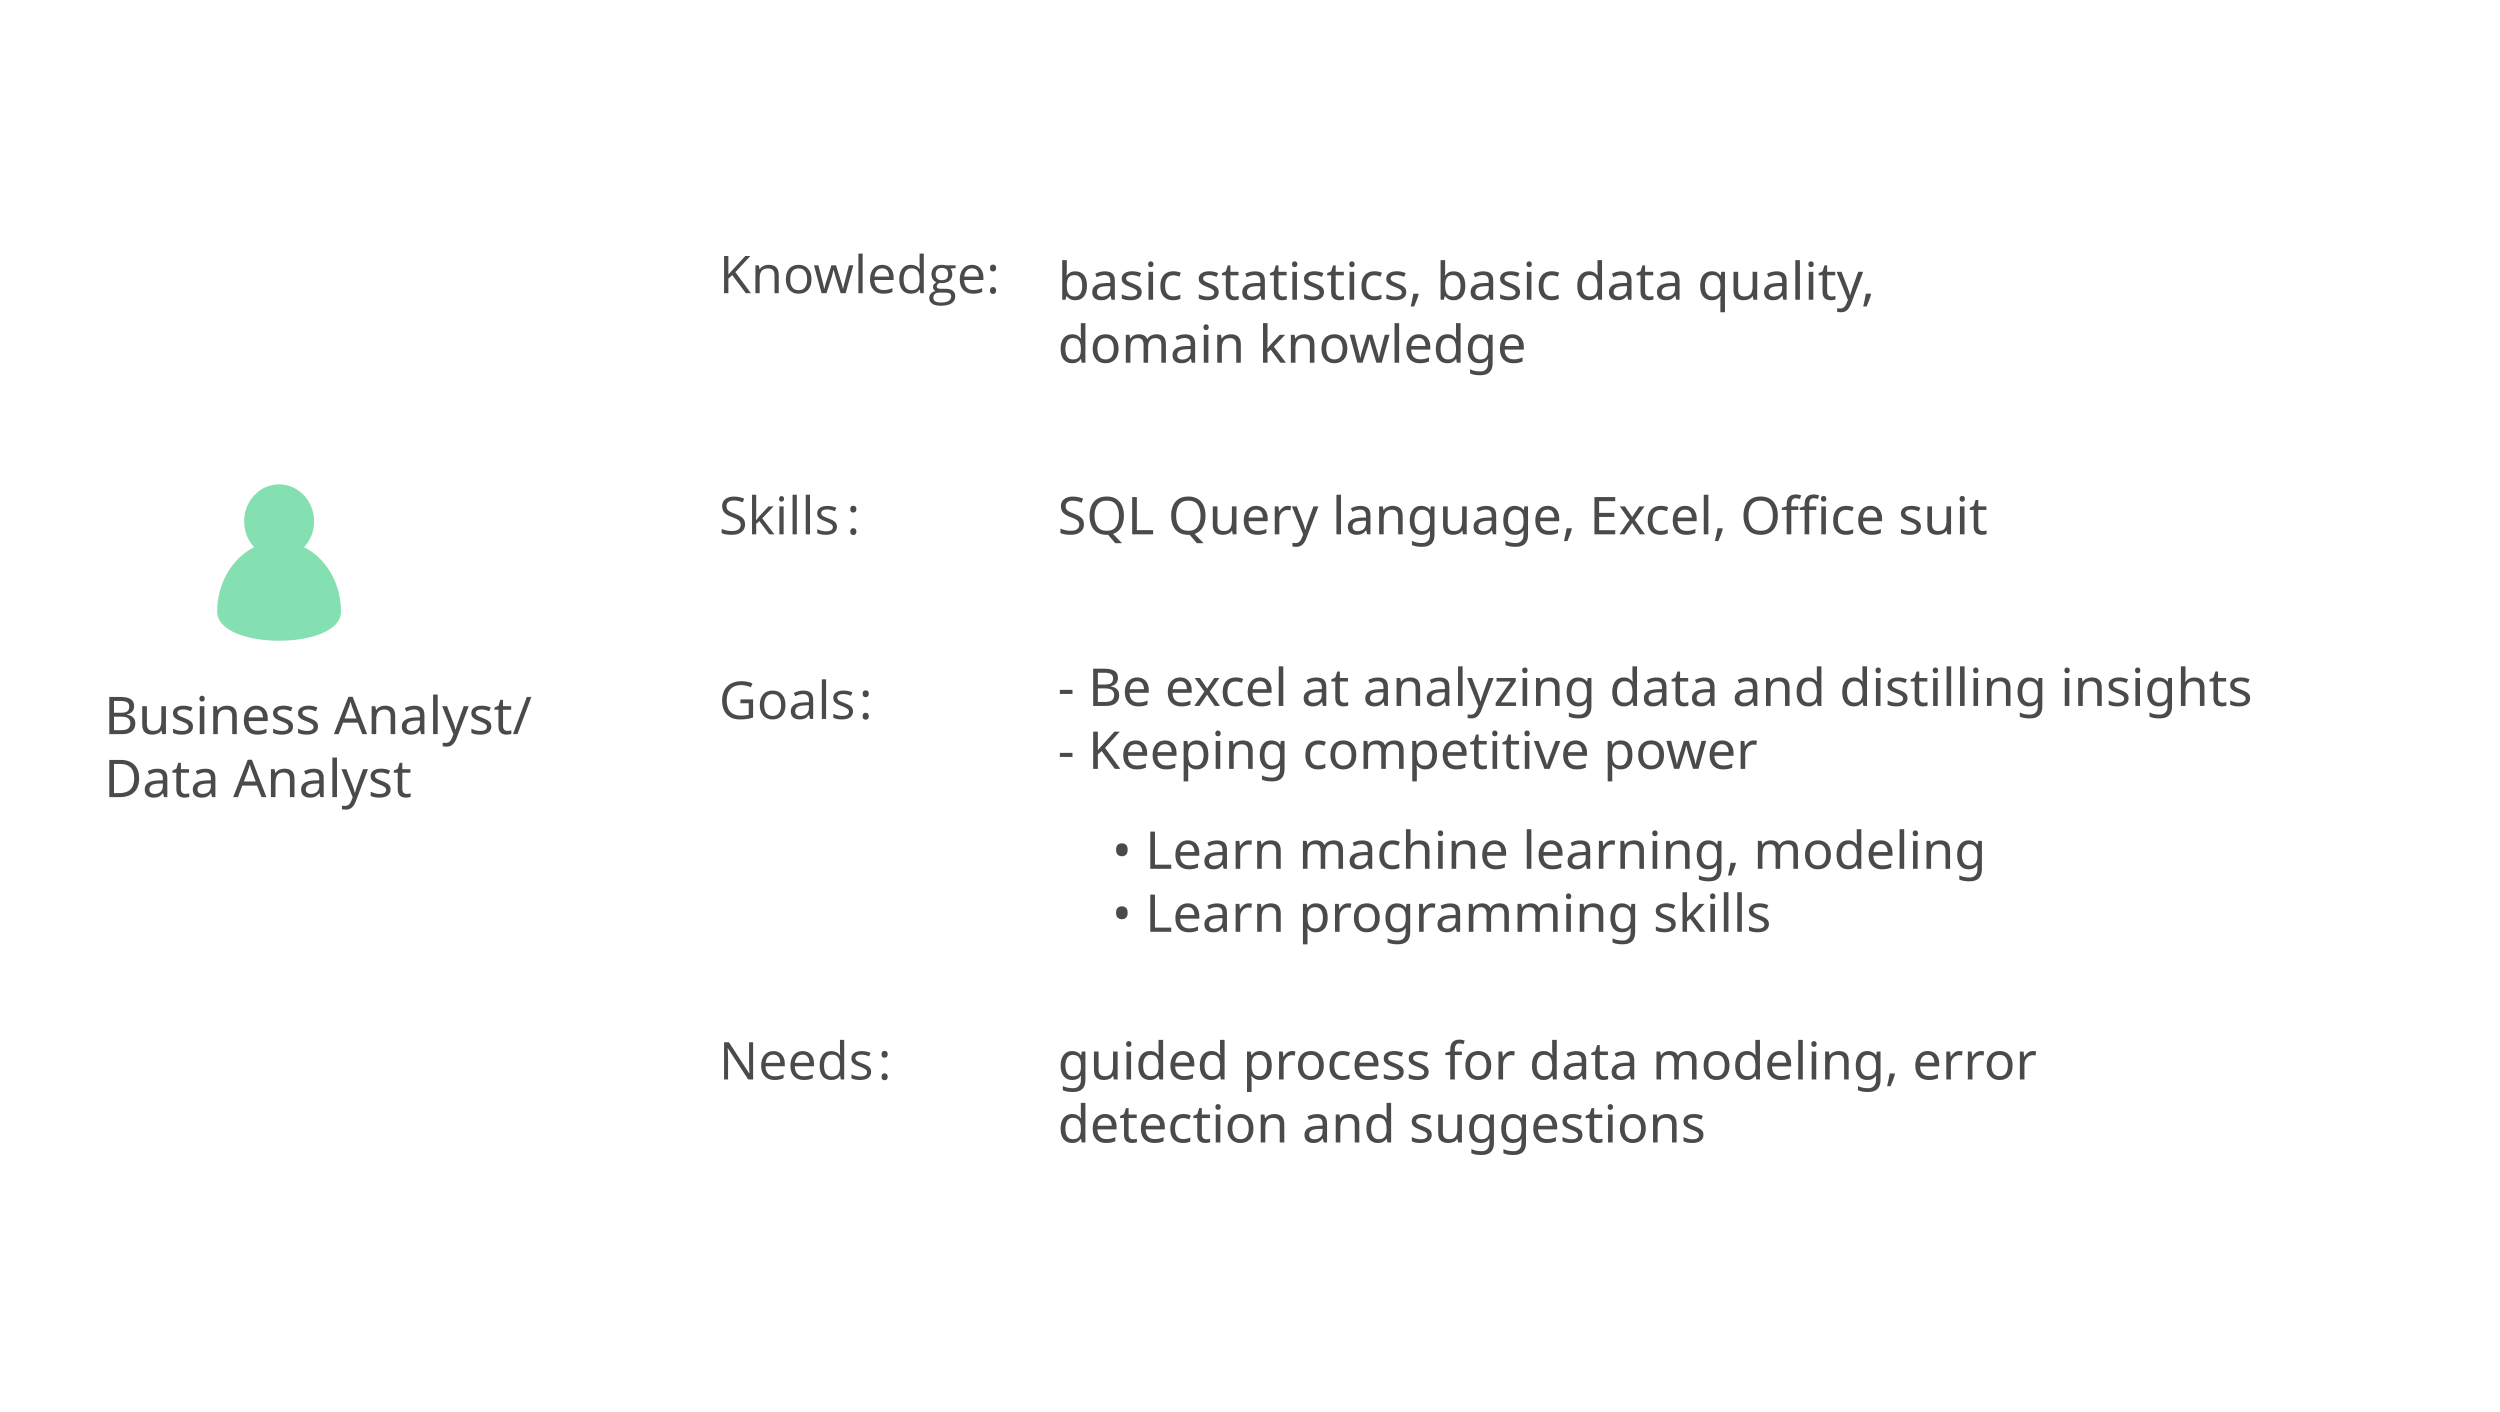
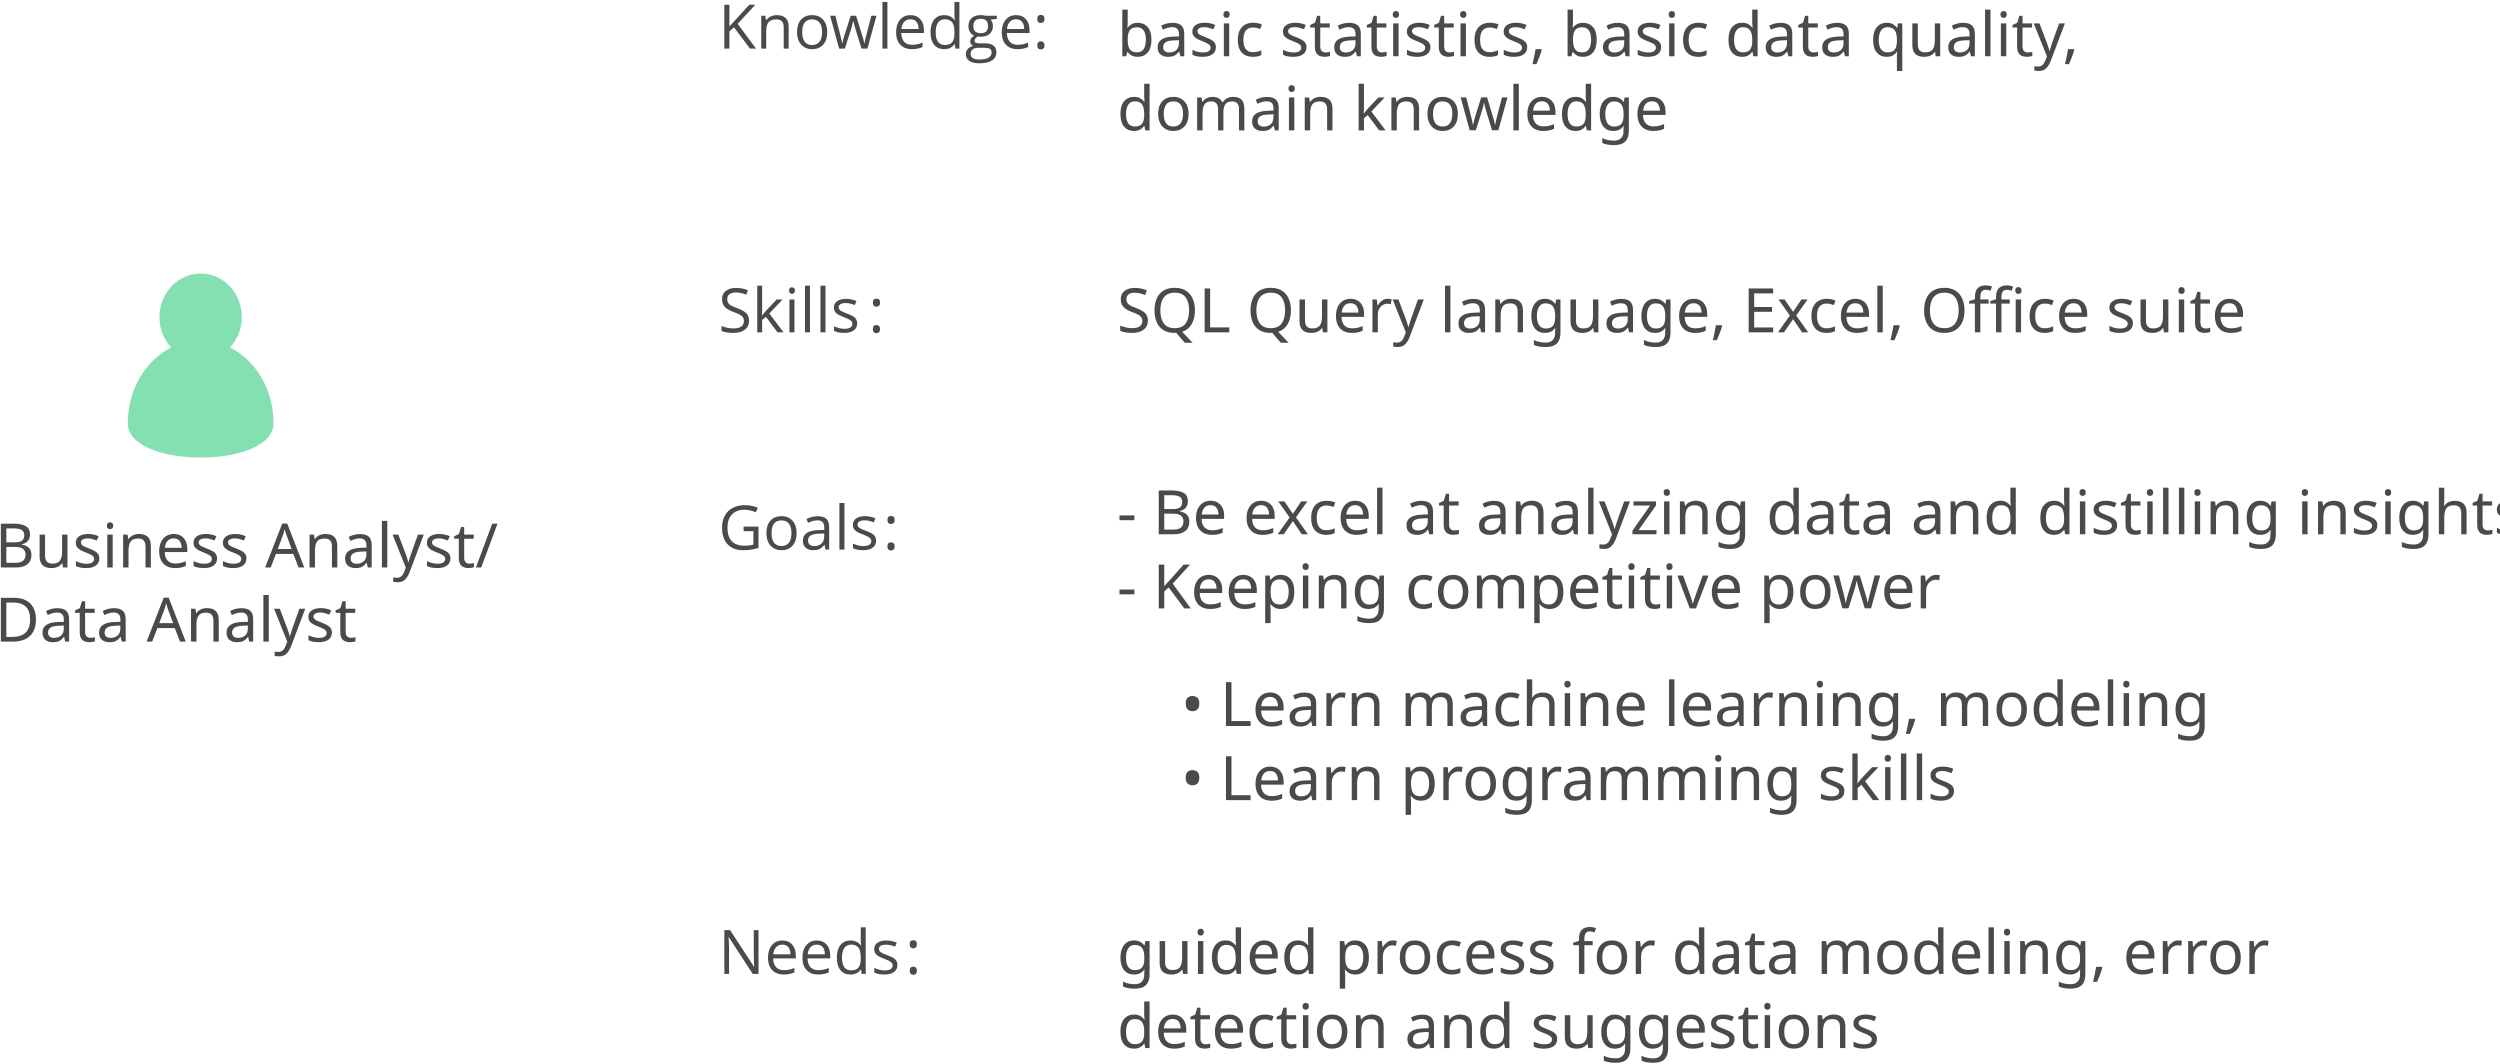
- <svg xmlns="http://www.w3.org/2000/svg" width="1151px" height="650px" viewBox="0 0 1151 650" version="1.1">
-   <defs />
-   <g id="Users" stroke="none" stroke-width="1" fill="none" fill-rule="evenodd">
-     <g id="Data-Analyst" transform="translate(48, 109)">
+ <svg xmlns="http://www.w3.org/2000/svg" width="978px" height="416px" viewBox="0 0 978 416" version="1.1">
+   <g id="Page-1" stroke="none" stroke-width="1" fill="none" fill-rule="evenodd">
+     <g id="img-MrOne_Analysts" transform="translate(-2, -7)">
      <path d="M68.995,142.929 C66.147,139.86 64.391,135.655 64.391,131.018 C64.391,121.619 71.603,114 80.5,114 C89.397,114 96.609,121.619 96.609,131.018 C96.609,135.655 94.853,139.86 92.005,142.929 C102.014,147.956 109,159.34 109,172.58 C109,190.473 52,190.473 52,172.58 C52,159.34 58.986,147.956 68.995,142.929 Z" id="Combined-Shape" fill="#84DFB1" />
-       <text id="Business-Analyst/-Da" font-family="Raleway-Regular, Raleway" font-size="24" font-weight="normal" fill="#4A4A4A">
-         <tspan x="0" y="229">Business Analyst/ </tspan>
-         <tspan x="0" y="258">Data Analyst</tspan>
-       </text>
-       <text id="basic-statistics,-ba" font-family="Raleway-Regular, Raleway" font-size="24" font-weight="normal" fill="#4A4A4A">
-         <tspan x="439" y="29">basic statistics, basic data quality, </tspan>
-         <tspan x="439" y="58">domain knowledge</tspan>
-       </text>
-       <text id="Knowledge:" font-family="OpenSans-Semibold, Open Sans" font-size="24" font-weight="500" fill="#4A4A4A">
-         <tspan x="283" y="26">Knowledge:</tspan>
-       </text>
-       <text id="Skills:" font-family="OpenSans-Semibold, Open Sans" font-size="24" font-weight="500" fill="#4A4A4A">
-         <tspan x="283" y="137">Skills</tspan>
-         <tspan x="341.676" y="137" font-family="OpenSans, Open Sans" font-weight="normal">:</tspan>
-       </text>
-       <text id="SQL-Query-language," font-family="Raleway-Regular, Raleway" font-size="24" font-weight="normal" fill="#4A4A4A">
-         <tspan x="439" y="137">SQL Query language, Excel, Office suit</tspan>
-       </text>
-       <text id="Needs:" font-family="OpenSans-Semibold, Open Sans" font-size="24" font-weight="500" fill="#4A4A4A">
-         <tspan x="283" y="388">Needs</tspan>
-         <tspan x="356.09" y="388" font-family="OpenSans, Open Sans" font-weight="normal">:</tspan>
-       </text>
-       <text id="guided-process-for-d" font-family="Raleway-Regular, Raleway" font-size="24" font-weight="normal" fill="#4A4A4A">
-         <tspan x="439" y="388">guided process for data modeling, error </tspan>
-         <tspan x="439" y="417">detection and suggestions</tspan>
-       </text>
-       <text id="Goals:" font-family="OpenSans-Semibold, Open Sans" font-size="24" font-weight="500" fill="#4A4A4A">
-         <tspan x="283" y="222">Goals</tspan>
-         <tspan x="347.383" y="222" font-family="OpenSans, Open Sans" font-weight="normal">:</tspan>
-       </text>
-       <text id="--Be-excel-at-analyz" font-family="Raleway-Regular, Raleway" font-size="24" font-weight="normal" fill="#4A4A4A">
-         <tspan x="439" y="216">- Be excel at analyzing data and distilling insights</tspan>
-         <tspan x="439" y="245">- Keeping competitive power</tspan>
-       </text>
-       <text id="Learn-machine-learni" font-family="Raleway-Regular, Raleway" font-size="24" font-weight="normal" fill="#4A4A4A">
-         <tspan x="464" y="291">	• 	Learn machine learning, modeling</tspan>
-         <tspan x="464" y="320">	• 	Learn programming skills</tspan>
-       </text>
+       <g id="Business-Analyst/-Da" transform="translate(0, 206)" fill="#4A4A4A" font-family="Raleway-Regular, Raleway" font-size="24" font-weight="normal">
+         <text id="Business-Analyst/">
+           <tspan x="0" y="23">Business Analyst/</tspan>
+         </text>
+         <text id="Data-Analyst">
+           <tspan x="0" y="52">Data Analyst</tspan>
+         </text>
+       </g>
+       <g id="basic-statistics,-ba" transform="translate(439, 6)" fill="#4A4A4A" font-family="Raleway-Regular, Raleway" font-size="24" font-weight="normal">
+         <text id="basic-statistics,-basic-data-quality,">
+           <tspan x="0" y="23">basic statistics, basic data quality,</tspan>
+         </text>
+         <text id="domain-knowledge">
+           <tspan x="0" y="52">domain knowledge</tspan>
+         </text>
+       </g>
+       <g id="Knowledge:" transform="translate(283, 0)" fill="#4A4A4A" font-family="OpenSans-Semibold, Open Sans" font-size="24" font-weight="500">
+         <text>
+           <tspan x="0" y="26">Knowledge:</tspan>
+         </text>
+       </g>
+       <g id="Skills:" transform="translate(283, 111)" fill="#4A4A4A" font-size="24">
+         <text id="Skills" font-family="OpenSans-Semibold, Open Sans" font-weight="500">
+           <tspan x="0" y="26">Skills</tspan>
+         </text>
+         <text id=":" font-family="OpenSans, Open Sans" font-weight="normal">
+           <tspan x="58.676" y="26">:</tspan>
+         </text>
+       </g>
+       <g id="SQL-Query-language," transform="translate(439, 114)" fill="#4A4A4A" font-family="Raleway-Regular, Raleway" font-size="24" font-weight="normal">
+         <text>
+           <tspan x="0" y="23">SQL Query language, Excel, Office suite</tspan>
+         </text>
+       </g>
+       <g id="Needs:" transform="translate(283, 362)" fill="#4A4A4A" font-size="24">
+         <text id="Needs" font-family="OpenSans-Semibold, Open Sans" font-weight="500">
+           <tspan x="0" y="26">Needs</tspan>
+         </text>
+         <text id=":" font-family="OpenSans, Open Sans" font-weight="normal">
+           <tspan x="73.09" y="26">:</tspan>
+         </text>
+       </g>
+       <g id="guided-process-for-d" transform="translate(439, 365)" fill="#4A4A4A" font-family="Raleway-Regular, Raleway" font-size="24" font-weight="normal">
+         <text id="guided-process-for-data-modeling,-error">
+           <tspan x="0" y="23">guided process for data modeling, error</tspan>
+         </text>
+         <text id="detection-and-suggestions">
+           <tspan x="0" y="52">detection and suggestions</tspan>
+         </text>
+       </g>
+       <g id="Goals:" transform="translate(283, 196)" fill="#4A4A4A" font-size="24">
+         <text id="Goals" font-family="OpenSans-Semibold, Open Sans" font-weight="500">
+           <tspan x="0" y="26">Goals</tspan>
+         </text>
+         <text id=":" font-family="OpenSans, Open Sans" font-weight="normal">
+           <tspan x="64.383" y="26">:</tspan>
+         </text>
+       </g>
+       <g id="--Be-excel-at-analyz" transform="translate(439, 193)" fill="#4A4A4A" font-family="Raleway-Regular, Raleway" font-size="24" font-weight="normal">
+         <text id="--Be-excel-at-analyzing-data-and-distilling-insights">
+           <tspan x="0" y="23">- Be excel at analyzing data and distilling insights</tspan>
+         </text>
+         <text id="--Keeping-competitive-power">
+           <tspan x="0" y="52">- Keeping competitive power</tspan>
+         </text>
+       </g>
+       <g id="Learn-machine-learni" transform="translate(464, 268)" fill="#4A4A4A" font-family="Raleway-Regular, Raleway" font-size="24" font-weight="normal">
+         <text id="•-Learn-machine-learning,-modeling">
+           <tspan x="0" y="23">• Learn machine learning, modeling</tspan>
+         </text>
+         <text id="•-Learn-programming-skills">
+           <tspan x="0" y="52">• Learn programming skills</tspan>
+         </text>
+       </g>
    </g>
  </g>
</svg>
